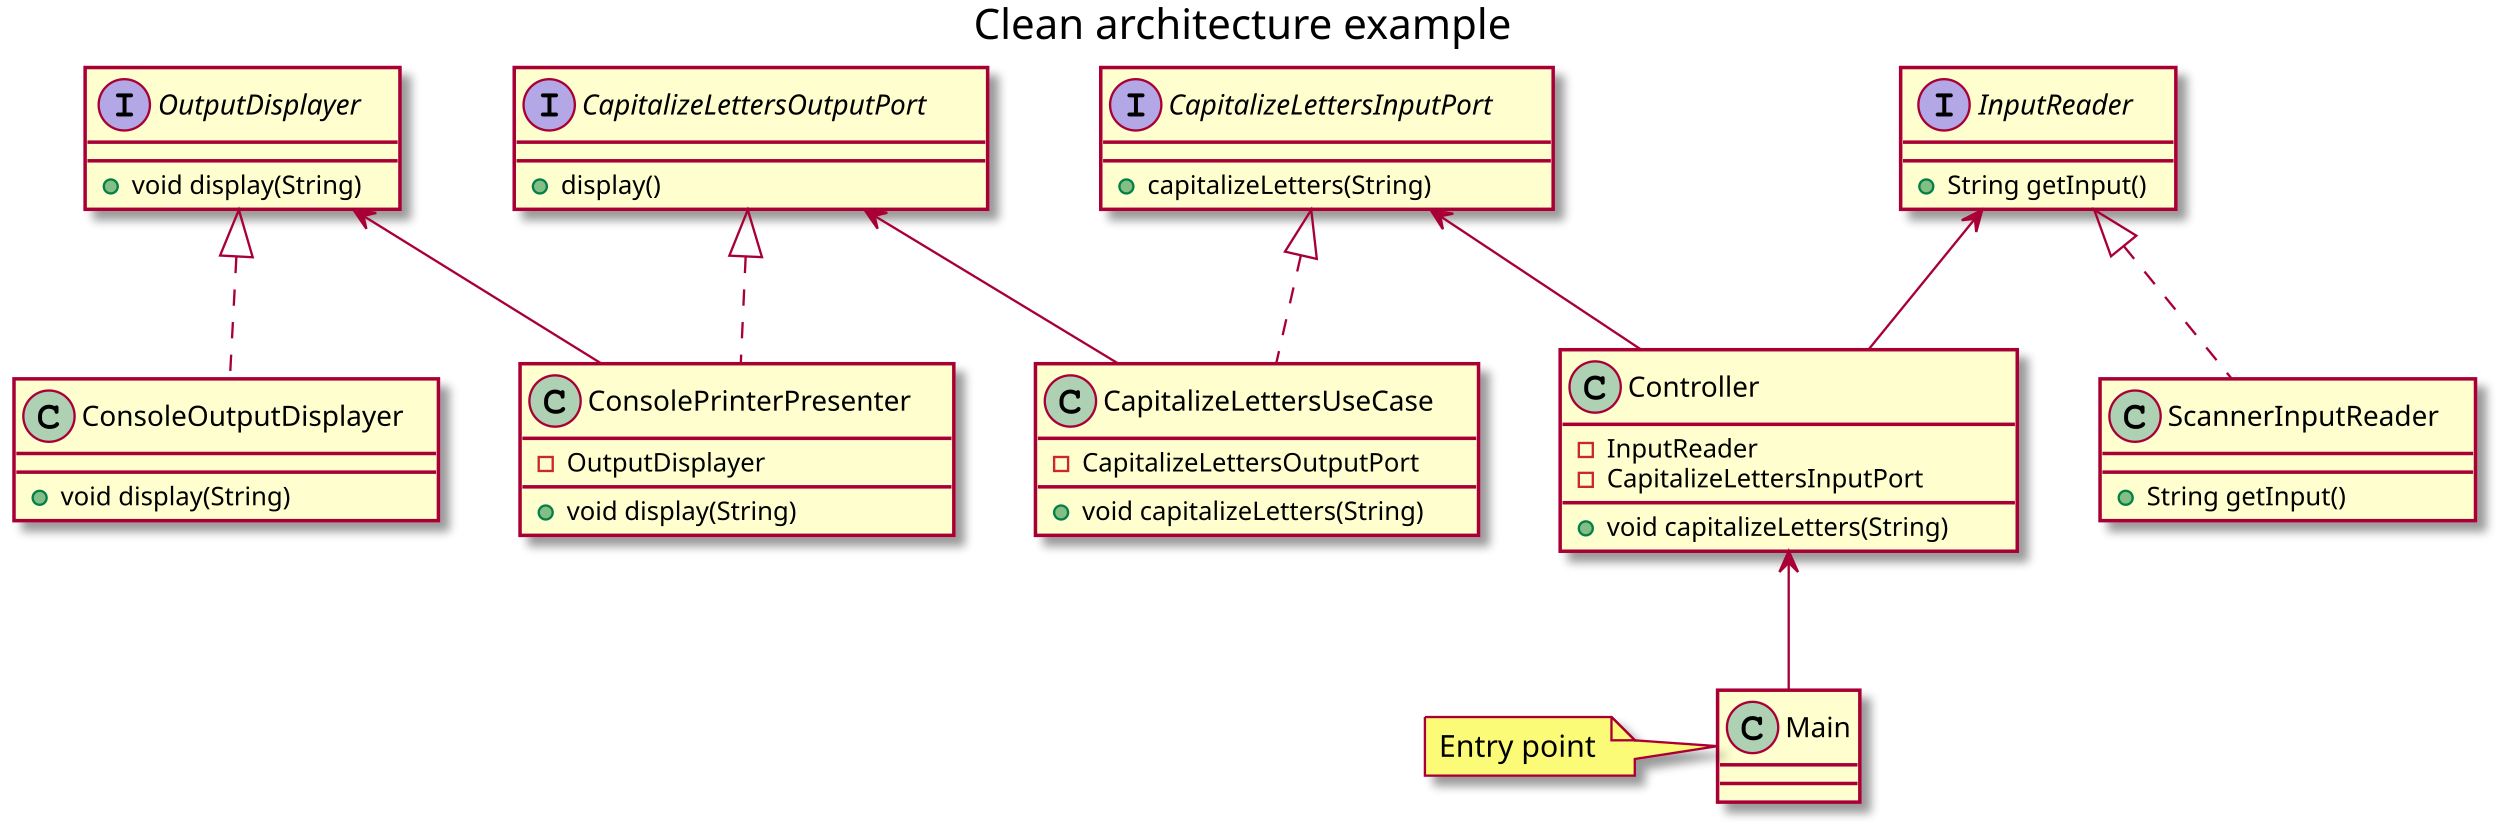
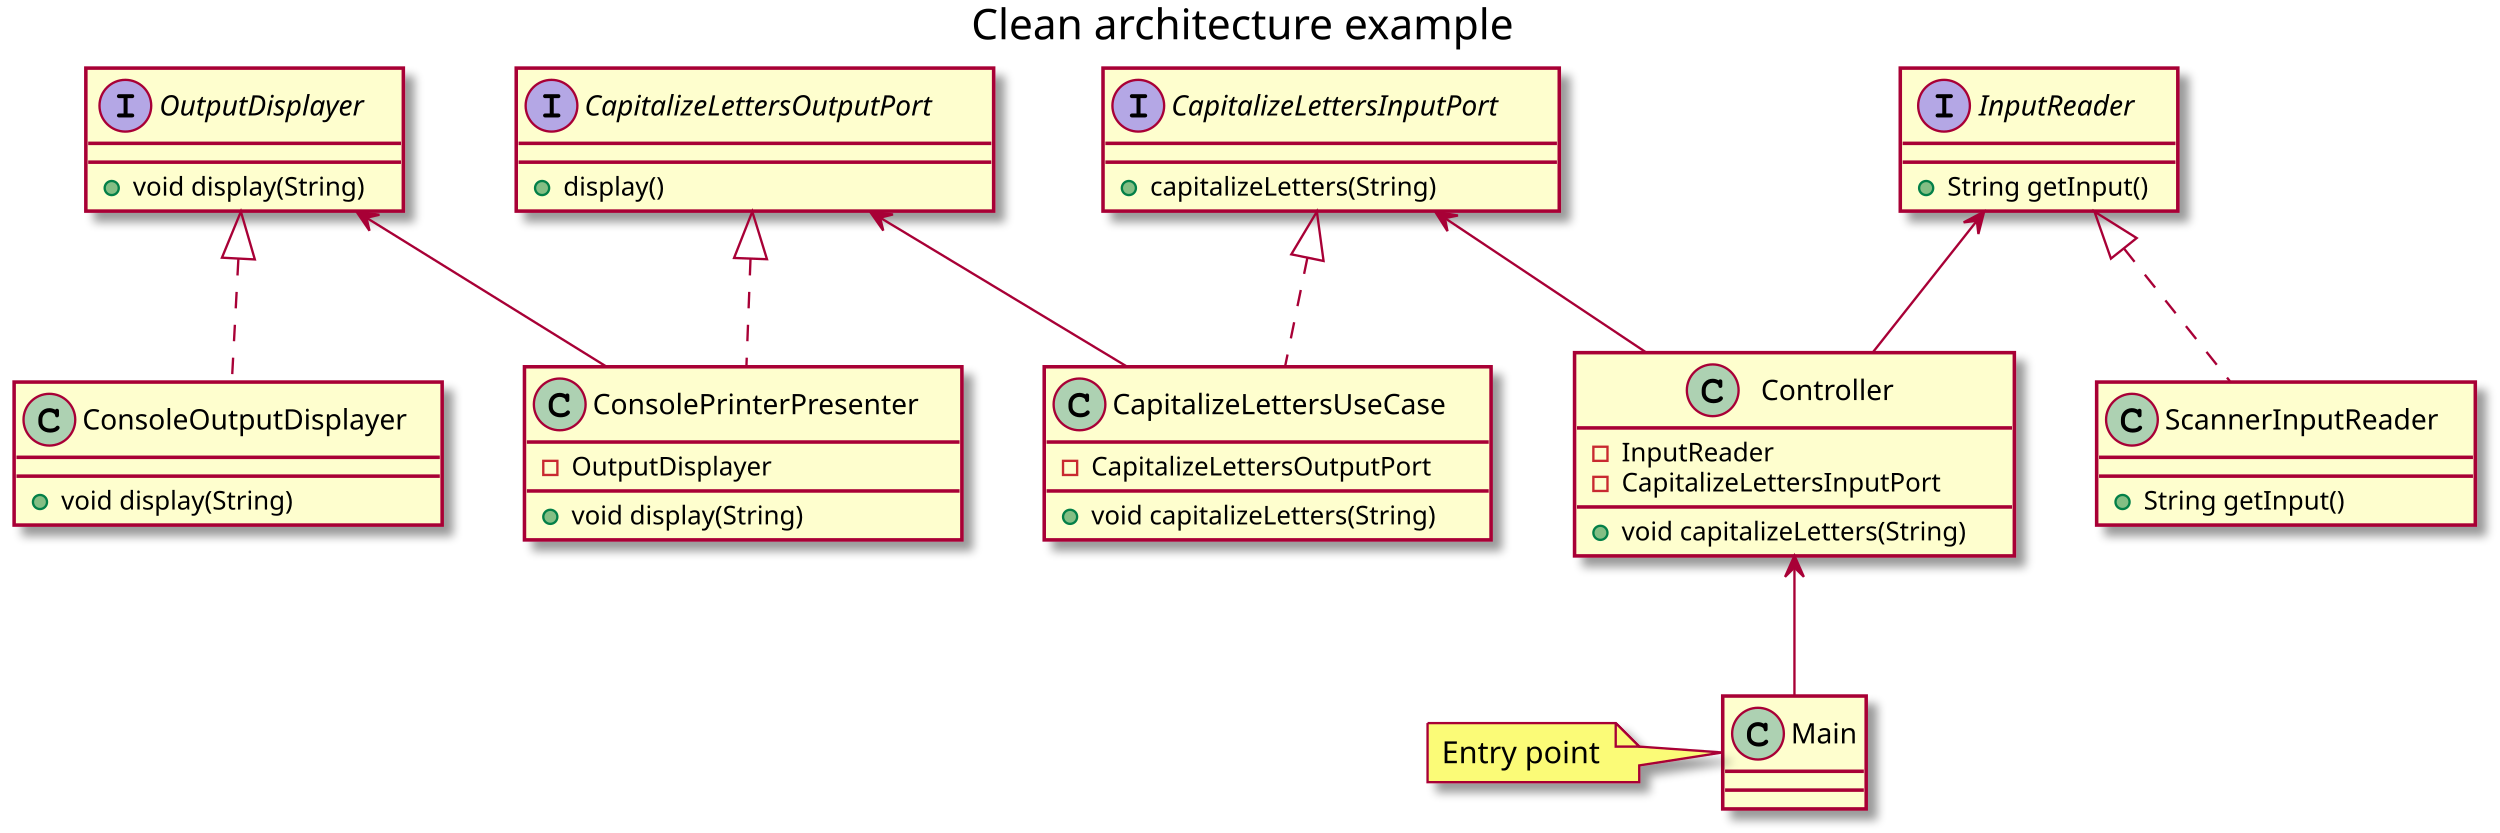
- <svg xmlns="http://www.w3.org/2000/svg" contentScriptType="application/ecmascript" contentStyleType="text/css" height="354px" preserveAspectRatio="none" style="width:1072px;height:354px;" version="1.1" viewBox="0 0 1072 354" width="1072px" zoomAndPan="magnify">
+ <svg xmlns="http://www.w3.org/2000/svg" contentScriptType="application/ecmascript" contentStyleType="text/css" height="354px" preserveAspectRatio="none" style="width:1063px;height:354px;" version="1.1" viewBox="0 0 1063 354" width="1063px" zoomAndPan="magnify">
  <defs>
-     <filter height="300%" id="f1236vvotr75pj" width="300%" x="-1" y="-1">
+     <filter height="300%" id="f1r55iedilqeih" width="300%" x="-1" y="-1">
      <feGaussianBlur result="blurOut" stdDeviation="2.0" />
      <feColorMatrix in="blurOut" result="blurOut2" type="matrix" values="0 0 0 0 0 0 0 0 0 0 0 0 0 0 0 0 0 0 .4 0" />
      <feOffset dx="4.0" dy="4.0" in="blurOut2" result="blurOut3" />
      <feBlend in="SourceGraphic" in2="blurOut3" mode="normal" />
    </filter>
  </defs>
  <g>
-     <text fill="#000000" font-family="sans-serif" font-size="18" lengthAdjust="spacingAndGlyphs" textLength="245" x="417.5" y="16.708">Clean architecture example</text>
-     <rect fill="#FEFECE" filter="url(#f1236vvotr75pj)" height="60.805" id="CapitalizeLettersInputPort" style="stroke: #A80036; stroke-width: 1.5;" width="194" x="472" y="28.953" />
-     <ellipse cx="487" cy="44.953" fill="#B4A7E5" rx="11" ry="11" style="stroke: #A80036; stroke-width: 1.0;" />
-     <path d="M487.953,41.734 L487.953,48.25 L489.672,48.25 C490.125,48.25 490.266,48.281 490.438,48.406 C490.672,48.578 490.781,48.828 490.781,49.109 C490.781,49.672 490.422,49.953 489.672,49.953 L484.531,49.953 C484.125,49.953 483.922,49.906 483.766,49.781 C483.547,49.625 483.406,49.359 483.406,49.109 C483.406,48.812 483.562,48.531 483.812,48.375 C483.969,48.266 484.094,48.25 484.531,48.25 L486.25,48.25 L486.25,41.734 L484.531,41.734 C484.109,41.734 483.922,41.703 483.766,41.594 C483.547,41.422 483.406,41.172 483.406,40.891 C483.406,40.609 483.562,40.312 483.812,40.156 C483.969,40.062 484.094,40.047 484.531,40.047 L489.672,40.047 C490.125,40.047 490.266,40.078 490.438,40.188 C490.672,40.359 490.781,40.625 490.781,40.891 C490.781,41.188 490.641,41.469 490.375,41.625 C490.25,41.703 490.062,41.734 489.672,41.734 Z " />
-     <text fill="#000000" font-family="sans-serif" font-size="12" font-style="italic" lengthAdjust="spacingAndGlyphs" textLength="162" x="501" y="49.107">CapitalizeLettersInputPort</text>
-     <line style="stroke: #A80036; stroke-width: 1.5;" x1="473" x2="665" y1="60.953" y2="60.953" />
-     <line style="stroke: #A80036; stroke-width: 1.5;" x1="473" x2="665" y1="68.953" y2="68.953" />
-     <ellipse cx="483" cy="79.953" fill="#84BE84" rx="3" ry="3" style="stroke: #038048; stroke-width: 1.0;" />
-     <text fill="#000000" font-family="sans-serif" font-size="11" lengthAdjust="spacingAndGlyphs" textLength="134" x="492" y="83.164">capitalizeLetters(String)</text>
-     <rect fill="#FEFECE" filter="url(#f1236vvotr75pj)" height="60.805" id="CapitalizeLettersOutputPort" style="stroke: #A80036; stroke-width: 1.5;" width="203" x="220.5" y="28.953" />
-     <ellipse cx="235.5" cy="44.953" fill="#B4A7E5" rx="11" ry="11" style="stroke: #A80036; stroke-width: 1.0;" />
-     <path d="M236.453,41.734 L236.453,48.25 L238.172,48.25 C238.625,48.25 238.766,48.281 238.938,48.406 C239.172,48.578 239.281,48.828 239.281,49.109 C239.281,49.672 238.922,49.953 238.172,49.953 L233.031,49.953 C232.625,49.953 232.422,49.906 232.266,49.781 C232.047,49.625 231.906,49.359 231.906,49.109 C231.906,48.812 232.062,48.531 232.312,48.375 C232.469,48.266 232.594,48.25 233.031,48.25 L234.75,48.25 L234.75,41.734 L233.031,41.734 C232.609,41.734 232.422,41.703 232.266,41.594 C232.047,41.422 231.906,41.172 231.906,40.891 C231.906,40.609 232.062,40.312 232.312,40.156 C232.469,40.062 232.594,40.047 233.031,40.047 L238.172,40.047 C238.625,40.047 238.766,40.078 238.938,40.188 C239.172,40.359 239.281,40.625 239.281,40.891 C239.281,41.188 239.141,41.469 238.875,41.625 C238.75,41.703 238.562,41.734 238.172,41.734 Z " />
-     <text fill="#000000" font-family="sans-serif" font-size="12" font-style="italic" lengthAdjust="spacingAndGlyphs" textLength="171" x="249.5" y="49.107">CapitalizeLettersOutputPort</text>
-     <line style="stroke: #A80036; stroke-width: 1.5;" x1="221.5" x2="422.5" y1="60.953" y2="60.953" />
-     <line style="stroke: #A80036; stroke-width: 1.5;" x1="221.5" x2="422.5" y1="68.953" y2="68.953" />
-     <ellipse cx="231.5" cy="79.953" fill="#84BE84" rx="3" ry="3" style="stroke: #038048; stroke-width: 1.0;" />
-     <text fill="#000000" font-family="sans-serif" font-size="11" lengthAdjust="spacingAndGlyphs" textLength="48" x="240.5" y="83.164">display()</text>
-     <rect fill="#FEFECE" filter="url(#f1236vvotr75pj)" height="60.805" id="InputReader" style="stroke: #A80036; stroke-width: 1.5;" width="118" x="815" y="28.953" />
-     <ellipse cx="833.6" cy="44.953" fill="#B4A7E5" rx="11" ry="11" style="stroke: #A80036; stroke-width: 1.0;" />
-     <path d="M834.553,41.734 L834.553,48.25 L836.272,48.25 C836.725,48.25 836.866,48.281 837.038,48.406 C837.272,48.578 837.381,48.828 837.381,49.109 C837.381,49.672 837.022,49.953 836.272,49.953 L831.131,49.953 C830.725,49.953 830.522,49.906 830.366,49.781 C830.147,49.625 830.006,49.359 830.006,49.109 C830.006,48.812 830.163,48.531 830.413,48.375 C830.569,48.266 830.694,48.25 831.131,48.25 L832.85,48.25 L832.85,41.734 L831.131,41.734 C830.709,41.734 830.522,41.703 830.366,41.594 C830.147,41.422 830.006,41.172 830.006,40.891 C830.006,40.609 830.163,40.312 830.413,40.156 C830.569,40.062 830.694,40.047 831.131,40.047 L836.272,40.047 C836.725,40.047 836.866,40.078 837.038,40.188 C837.272,40.359 837.381,40.625 837.381,40.891 C837.381,41.188 837.241,41.469 836.975,41.625 C836.85,41.703 836.663,41.734 836.272,41.734 Z " />
-     <text fill="#000000" font-family="sans-serif" font-size="12" font-style="italic" lengthAdjust="spacingAndGlyphs" textLength="78" x="848.4" y="49.107">InputReader</text>
-     <line style="stroke: #A80036; stroke-width: 1.5;" x1="816" x2="932" y1="60.953" y2="60.953" />
-     <line style="stroke: #A80036; stroke-width: 1.5;" x1="816" x2="932" y1="68.953" y2="68.953" />
-     <ellipse cx="826" cy="79.953" fill="#84BE84" rx="3" ry="3" style="stroke: #038048; stroke-width: 1.0;" />
-     <text fill="#000000" font-family="sans-serif" font-size="11" lengthAdjust="spacingAndGlyphs" textLength="92" x="835" y="83.164">String getInput()</text>
-     <rect fill="#FEFECE" filter="url(#f1236vvotr75pj)" height="60.805" id="OutputDisplayer" style="stroke: #A80036; stroke-width: 1.5;" width="135" x="36.5" y="28.953" />
+     <text fill="#000000" font-family="sans-serif" font-size="18" lengthAdjust="spacingAndGlyphs" textLength="245" x="413" y="16.708">Clean architecture example</text>
+     <rect fill="#FEFECE" filter="url(#f1r55iedilqeih)" height="60.805" id="CapitalizeLettersInputPort" style="stroke: #A80036; stroke-width: 1.5;" width="194" x="469" y="28.953" />
+     <ellipse cx="484" cy="44.953" fill="#B4A7E5" rx="11" ry="11" style="stroke: #A80036; stroke-width: 1.0;" />
+     <path d="M484.953,41.734 L484.953,48.25 L486.672,48.25 C487.125,48.25 487.266,48.281 487.438,48.406 C487.672,48.578 487.781,48.828 487.781,49.109 C487.781,49.672 487.422,49.953 486.672,49.953 L481.531,49.953 C481.125,49.953 480.922,49.906 480.766,49.781 C480.547,49.625 480.406,49.359 480.406,49.109 C480.406,48.812 480.562,48.531 480.812,48.375 C480.969,48.266 481.094,48.25 481.531,48.25 L483.25,48.25 L483.25,41.734 L481.531,41.734 C481.109,41.734 480.922,41.703 480.766,41.594 C480.547,41.422 480.406,41.172 480.406,40.891 C480.406,40.609 480.562,40.312 480.812,40.156 C480.969,40.062 481.094,40.047 481.531,40.047 L486.672,40.047 C487.125,40.047 487.266,40.078 487.438,40.188 C487.672,40.359 487.781,40.625 487.781,40.891 C487.781,41.188 487.641,41.469 487.375,41.625 C487.25,41.703 487.062,41.734 486.672,41.734 Z " />
+     <text fill="#000000" font-family="sans-serif" font-size="12" font-style="italic" lengthAdjust="spacingAndGlyphs" textLength="162" x="498" y="49.107">CapitalizeLettersInputPort</text>
+     <line style="stroke: #A80036; stroke-width: 1.5;" x1="470" x2="662" y1="60.953" y2="60.953" />
+     <line style="stroke: #A80036; stroke-width: 1.5;" x1="470" x2="662" y1="68.953" y2="68.953" />
+     <ellipse cx="480" cy="79.953" fill="#84BE84" rx="3" ry="3" style="stroke: #038048; stroke-width: 1.0;" />
+     <text fill="#000000" font-family="sans-serif" font-size="11" lengthAdjust="spacingAndGlyphs" textLength="134" x="489" y="83.164">capitalizeLetters(String)</text>
+     <rect fill="#FEFECE" filter="url(#f1r55iedilqeih)" height="60.805" id="CapitalizeLettersOutputPort" style="stroke: #A80036; stroke-width: 1.5;" width="203" x="219.5" y="28.953" />
+     <ellipse cx="234.5" cy="44.953" fill="#B4A7E5" rx="11" ry="11" style="stroke: #A80036; stroke-width: 1.0;" />
+     <path d="M235.453,41.734 L235.453,48.25 L237.172,48.25 C237.625,48.25 237.766,48.281 237.938,48.406 C238.172,48.578 238.281,48.828 238.281,49.109 C238.281,49.672 237.922,49.953 237.172,49.953 L232.031,49.953 C231.625,49.953 231.422,49.906 231.266,49.781 C231.047,49.625 230.906,49.359 230.906,49.109 C230.906,48.812 231.062,48.531 231.312,48.375 C231.469,48.266 231.594,48.25 232.031,48.25 L233.75,48.25 L233.75,41.734 L232.031,41.734 C231.609,41.734 231.422,41.703 231.266,41.594 C231.047,41.422 230.906,41.172 230.906,40.891 C230.906,40.609 231.062,40.312 231.312,40.156 C231.469,40.062 231.594,40.047 232.031,40.047 L237.172,40.047 C237.625,40.047 237.766,40.078 237.938,40.188 C238.172,40.359 238.281,40.625 238.281,40.891 C238.281,41.188 238.141,41.469 237.875,41.625 C237.75,41.703 237.562,41.734 237.172,41.734 Z " />
+     <text fill="#000000" font-family="sans-serif" font-size="12" font-style="italic" lengthAdjust="spacingAndGlyphs" textLength="171" x="248.5" y="49.107">CapitalizeLettersOutputPort</text>
+     <line style="stroke: #A80036; stroke-width: 1.5;" x1="220.5" x2="421.5" y1="60.953" y2="60.953" />
+     <line style="stroke: #A80036; stroke-width: 1.5;" x1="220.5" x2="421.5" y1="68.953" y2="68.953" />
+     <ellipse cx="230.5" cy="79.953" fill="#84BE84" rx="3" ry="3" style="stroke: #038048; stroke-width: 1.0;" />
+     <text fill="#000000" font-family="sans-serif" font-size="11" lengthAdjust="spacingAndGlyphs" textLength="48" x="239.5" y="83.164">display()</text>
+     <rect fill="#FEFECE" filter="url(#f1r55iedilqeih)" height="60.805" id="InputReader" style="stroke: #A80036; stroke-width: 1.5;" width="118" x="808" y="28.953" />
+     <ellipse cx="826.6" cy="44.953" fill="#B4A7E5" rx="11" ry="11" style="stroke: #A80036; stroke-width: 1.0;" />
+     <path d="M827.553,41.734 L827.553,48.25 L829.272,48.25 C829.725,48.25 829.866,48.281 830.038,48.406 C830.272,48.578 830.381,48.828 830.381,49.109 C830.381,49.672 830.022,49.953 829.272,49.953 L824.131,49.953 C823.725,49.953 823.522,49.906 823.366,49.781 C823.147,49.625 823.006,49.359 823.006,49.109 C823.006,48.812 823.163,48.531 823.413,48.375 C823.569,48.266 823.694,48.25 824.131,48.25 L825.85,48.25 L825.85,41.734 L824.131,41.734 C823.709,41.734 823.522,41.703 823.366,41.594 C823.147,41.422 823.006,41.172 823.006,40.891 C823.006,40.609 823.163,40.312 823.413,40.156 C823.569,40.062 823.694,40.047 824.131,40.047 L829.272,40.047 C829.725,40.047 829.866,40.078 830.038,40.188 C830.272,40.359 830.381,40.625 830.381,40.891 C830.381,41.188 830.241,41.469 829.975,41.625 C829.85,41.703 829.663,41.734 829.272,41.734 Z " />
+     <text fill="#000000" font-family="sans-serif" font-size="12" font-style="italic" lengthAdjust="spacingAndGlyphs" textLength="78" x="841.4" y="49.107">InputReader</text>
+     <line style="stroke: #A80036; stroke-width: 1.5;" x1="809" x2="925" y1="60.953" y2="60.953" />
+     <line style="stroke: #A80036; stroke-width: 1.5;" x1="809" x2="925" y1="68.953" y2="68.953" />
+     <ellipse cx="819" cy="79.953" fill="#84BE84" rx="3" ry="3" style="stroke: #038048; stroke-width: 1.0;" />
+     <text fill="#000000" font-family="sans-serif" font-size="11" lengthAdjust="spacingAndGlyphs" textLength="92" x="828" y="83.164">String getInput()</text>
+     <rect fill="#FEFECE" filter="url(#f1r55iedilqeih)" height="60.805" id="OutputDisplayer" style="stroke: #A80036; stroke-width: 1.5;" width="135" x="36.5" y="28.953" />
    <ellipse cx="53.3" cy="44.953" fill="#B4A7E5" rx="11" ry="11" style="stroke: #A80036; stroke-width: 1.0;" />
    <path d="M54.253,41.734 L54.253,48.25 L55.972,48.25 C56.425,48.25 56.566,48.281 56.737,48.406 C56.972,48.578 57.081,48.828 57.081,49.109 C57.081,49.672 56.722,49.953 55.972,49.953 L50.831,49.953 C50.425,49.953 50.222,49.906 50.066,49.781 C49.847,49.625 49.706,49.359 49.706,49.109 C49.706,48.812 49.862,48.531 50.112,48.375 C50.269,48.266 50.394,48.25 50.831,48.25 L52.55,48.25 L52.55,41.734 L50.831,41.734 C50.409,41.734 50.222,41.703 50.066,41.594 C49.847,41.422 49.706,41.172 49.706,40.891 C49.706,40.609 49.862,40.312 50.112,40.156 C50.269,40.062 50.394,40.047 50.831,40.047 L55.972,40.047 C56.425,40.047 56.566,40.078 56.737,40.188 C56.972,40.359 57.081,40.625 57.081,40.891 C57.081,41.188 56.941,41.469 56.675,41.625 C56.55,41.703 56.362,41.734 55.972,41.734 Z " />
    <text fill="#000000" font-family="sans-serif" font-size="12" font-style="italic" lengthAdjust="spacingAndGlyphs" textLength="99" x="67.7" y="49.107">OutputDisplayer</text>
    <line style="stroke: #A80036; stroke-width: 1.5;" x1="37.5" x2="170.5" y1="60.953" y2="60.953" />
    <line style="stroke: #A80036; stroke-width: 1.5;" x1="37.5" x2="170.5" y1="68.953" y2="68.953" />
    <ellipse cx="47.5" cy="79.953" fill="#84BE84" rx="3" ry="3" style="stroke: #038048; stroke-width: 1.0;" />
    <text fill="#000000" font-family="sans-serif" font-size="11" lengthAdjust="spacingAndGlyphs" textLength="109" x="56.5" y="83.164">void display(String)</text>
-     <rect fill="#FEFECE" filter="url(#f1236vvotr75pj)" height="73.609" id="CapitalizeLettersUseCase" style="stroke: #A80036; stroke-width: 1.5;" width="190" x="444" y="155.953" />
+     <rect fill="#FEFECE" filter="url(#f1r55iedilqeih)" height="73.609" id="CapitalizeLettersUseCase" style="stroke: #A80036; stroke-width: 1.5;" width="190" x="444" y="155.953" />
    <ellipse cx="459" cy="171.953" fill="#ADD1B2" rx="11" ry="11" style="stroke: #A80036; stroke-width: 1.0;" />
    <path d="M461.344,167.625 L461.516,167.703 C461.734,167.391 461.938,167.297 462.234,167.297 C462.531,167.297 462.812,167.438 462.969,167.703 C463.062,167.859 463.078,167.984 463.078,168.422 L463.078,169.844 C463.078,170.266 463.047,170.453 462.938,170.609 C462.766,170.828 462.5,170.969 462.234,170.969 C462.016,170.969 461.781,170.859 461.641,170.719 C461.5,170.594 461.469,170.469 461.406,170.062 C461.312,169.656 461.141,169.438 460.656,169.156 C460.188,168.906 459.578,168.75 459,168.75 C457.266,168.75 456.016,170.062 456.016,171.844 L456.016,172.938 C456.016,174.641 457.312,175.734 459.359,175.734 C460.125,175.734 460.812,175.609 461.234,175.344 C461.422,175.25 461.422,175.25 461.875,174.766 C462.062,174.578 462.266,174.5 462.484,174.5 C462.953,174.5 463.344,174.891 463.344,175.344 C463.344,175.734 463.016,176.188 462.438,176.594 C461.688,177.141 460.531,177.438 459.312,177.438 C456.422,177.438 454.312,175.547 454.312,172.969 L454.312,171.844 C454.312,169.125 456.312,167.047 458.938,167.047 C459.812,167.047 460.406,167.188 461.344,167.625 Z " />
    <text fill="#000000" font-family="sans-serif" font-size="12" lengthAdjust="spacingAndGlyphs" textLength="158" x="473" y="176.107">CapitalizeLettersUseCase</text>
    <line style="stroke: #A80036; stroke-width: 1.5;" x1="445" x2="633" y1="187.953" y2="187.953" />
    <rect fill="none" height="6" style="stroke: #C82930; stroke-width: 1.0;" width="6" x="452" y="195.953" />
    <text fill="#000000" font-family="sans-serif" font-size="11" lengthAdjust="spacingAndGlyphs" textLength="155" x="464" y="202.164">CapitalizeLettersOutputPort</text>
    <line style="stroke: #A80036; stroke-width: 1.5;" x1="445" x2="633" y1="208.758" y2="208.758" />
    <ellipse cx="455" cy="219.758" fill="#84BE84" rx="3" ry="3" style="stroke: #038048; stroke-width: 1.0;" />
    <text fill="#000000" font-family="sans-serif" font-size="11" lengthAdjust="spacingAndGlyphs" textLength="161" x="464" y="222.968">void capitalizeLetters(String)</text>
-     <rect fill="#FEFECE" filter="url(#f1236vvotr75pj)" height="86.414" id="Controller" style="stroke: #A80036; stroke-width: 1.5;" width="196" x="669" y="149.953" />
-     <ellipse cx="684" cy="165.953" fill="#ADD1B2" rx="11" ry="11" style="stroke: #A80036; stroke-width: 1.0;" />
-     <path d="M686.344,161.625 L686.516,161.703 C686.734,161.391 686.938,161.297 687.234,161.297 C687.531,161.297 687.812,161.438 687.969,161.703 C688.062,161.859 688.078,161.984 688.078,162.422 L688.078,163.844 C688.078,164.266 688.047,164.453 687.938,164.609 C687.766,164.828 687.5,164.969 687.234,164.969 C687.016,164.969 686.781,164.859 686.641,164.719 C686.5,164.594 686.469,164.469 686.406,164.062 C686.312,163.656 686.141,163.438 685.656,163.156 C685.188,162.906 684.578,162.75 684,162.75 C682.266,162.75 681.016,164.062 681.016,165.844 L681.016,166.938 C681.016,168.641 682.312,169.734 684.359,169.734 C685.125,169.734 685.812,169.609 686.234,169.344 C686.422,169.25 686.422,169.25 686.875,168.766 C687.062,168.578 687.266,168.5 687.484,168.5 C687.953,168.5 688.344,168.891 688.344,169.344 C688.344,169.734 688.016,170.188 687.438,170.594 C686.688,171.141 685.531,171.438 684.312,171.438 C681.422,171.438 679.312,169.547 679.312,166.969 L679.312,165.844 C679.312,163.125 681.312,161.047 683.938,161.047 C684.812,161.047 685.406,161.188 686.344,161.625 Z " />
-     <text fill="#000000" font-family="sans-serif" font-size="12" lengthAdjust="spacingAndGlyphs" textLength="164" x="698" y="170.107">Controller</text>
-     <line style="stroke: #A80036; stroke-width: 1.5;" x1="670" x2="864" y1="181.953" y2="181.953" />
-     <rect fill="none" height="6" style="stroke: #C82930; stroke-width: 1.0;" width="6" x="677" y="189.953" />
-     <text fill="#000000" font-family="sans-serif" font-size="11" lengthAdjust="spacingAndGlyphs" textLength="68" x="689" y="196.164">InputReader</text>
-     <rect fill="none" height="6" style="stroke: #C82930; stroke-width: 1.0;" width="6" x="677" y="202.758" />
-     <text fill="#000000" font-family="sans-serif" font-size="11" lengthAdjust="spacingAndGlyphs" textLength="145" x="689" y="208.968">CapitalizeLettersInputPort</text>
-     <line style="stroke: #A80036; stroke-width: 1.5;" x1="670" x2="864" y1="215.562" y2="215.562" />
-     <ellipse cx="680" cy="226.562" fill="#84BE84" rx="3" ry="3" style="stroke: #038048; stroke-width: 1.0;" />
-     <text fill="#000000" font-family="sans-serif" font-size="11" lengthAdjust="spacingAndGlyphs" textLength="161" x="689" y="229.773">void capitalizeLetters(String)</text>
-     <rect fill="#FEFECE" filter="url(#f1236vvotr75pj)" height="73.609" id="ConsolePrinterPresenter" style="stroke: #A80036; stroke-width: 1.5;" width="186" x="223" y="155.953" />
+     <rect fill="#FEFECE" filter="url(#f1r55iedilqeih)" height="86.414" id="Controller" style="stroke: #A80036; stroke-width: 1.5;" width="187" x="669.5" y="149.953" />
+     <ellipse cx="728.25" cy="165.953" fill="#ADD1B2" rx="11" ry="11" style="stroke: #A80036; stroke-width: 1.0;" />
+     <path d="M730.594,161.625 L730.766,161.703 C730.984,161.391 731.188,161.297 731.484,161.297 C731.781,161.297 732.062,161.438 732.219,161.703 C732.312,161.859 732.328,161.984 732.328,162.422 L732.328,163.844 C732.328,164.266 732.297,164.453 732.188,164.609 C732.016,164.828 731.75,164.969 731.484,164.969 C731.266,164.969 731.031,164.859 730.891,164.719 C730.75,164.594 730.719,164.469 730.656,164.062 C730.562,163.656 730.391,163.438 729.906,163.156 C729.438,162.906 728.828,162.75 728.25,162.75 C726.516,162.75 725.266,164.062 725.266,165.844 L725.266,166.938 C725.266,168.641 726.562,169.734 728.609,169.734 C729.375,169.734 730.062,169.609 730.484,169.344 C730.672,169.25 730.672,169.25 731.125,168.766 C731.312,168.578 731.516,168.5 731.734,168.5 C732.203,168.5 732.594,168.891 732.594,169.344 C732.594,169.734 732.266,170.188 731.688,170.594 C730.938,171.141 729.781,171.438 728.562,171.438 C725.672,171.438 723.562,169.547 723.562,166.969 L723.562,165.844 C723.562,163.125 725.562,161.047 728.188,161.047 C729.062,161.047 729.656,161.188 730.594,161.625 Z " />
+     <text fill="#000000" font-family="sans-serif" font-size="12" lengthAdjust="spacingAndGlyphs" textLength="61" x="748.75" y="170.107">Controller</text>
+     <line style="stroke: #A80036; stroke-width: 1.5;" x1="670.5" x2="855.5" y1="181.953" y2="181.953" />
+     <rect fill="none" height="6" style="stroke: #C82930; stroke-width: 1.0;" width="6" x="677.5" y="189.953" />
+     <text fill="#000000" font-family="sans-serif" font-size="11" lengthAdjust="spacingAndGlyphs" textLength="68" x="689.5" y="196.164">InputReader</text>
+     <rect fill="none" height="6" style="stroke: #C82930; stroke-width: 1.0;" width="6" x="677.5" y="202.758" />
+     <text fill="#000000" font-family="sans-serif" font-size="11" lengthAdjust="spacingAndGlyphs" textLength="145" x="689.5" y="208.968">CapitalizeLettersInputPort</text>
+     <line style="stroke: #A80036; stroke-width: 1.5;" x1="670.5" x2="855.5" y1="215.562" y2="215.562" />
+     <ellipse cx="680.5" cy="226.562" fill="#84BE84" rx="3" ry="3" style="stroke: #038048; stroke-width: 1.0;" />
+     <text fill="#000000" font-family="sans-serif" font-size="11" lengthAdjust="spacingAndGlyphs" textLength="161" x="689.5" y="229.773">void capitalizeLetters(String)</text>
+     <rect fill="#FEFECE" filter="url(#f1r55iedilqeih)" height="73.609" id="ConsolePrinterPresenter" style="stroke: #A80036; stroke-width: 1.5;" width="186" x="223" y="155.953" />
    <ellipse cx="238" cy="171.953" fill="#ADD1B2" rx="11" ry="11" style="stroke: #A80036; stroke-width: 1.0;" />
    <path d="M240.344,167.625 L240.516,167.703 C240.734,167.391 240.938,167.297 241.234,167.297 C241.531,167.297 241.812,167.438 241.969,167.703 C242.062,167.859 242.078,167.984 242.078,168.422 L242.078,169.844 C242.078,170.266 242.047,170.453 241.938,170.609 C241.766,170.828 241.5,170.969 241.234,170.969 C241.016,170.969 240.781,170.859 240.641,170.719 C240.5,170.594 240.469,170.469 240.406,170.062 C240.312,169.656 240.141,169.438 239.656,169.156 C239.188,168.906 238.578,168.75 238,168.75 C236.266,168.75 235.016,170.062 235.016,171.844 L235.016,172.938 C235.016,174.641 236.312,175.734 238.359,175.734 C239.125,175.734 239.812,175.609 240.234,175.344 C240.422,175.25 240.422,175.25 240.875,174.766 C241.062,174.578 241.266,174.5 241.484,174.5 C241.953,174.5 242.344,174.891 242.344,175.344 C242.344,175.734 242.016,176.188 241.438,176.594 C240.688,177.141 239.531,177.438 238.312,177.438 C235.422,177.438 233.312,175.547 233.312,172.969 L233.312,171.844 C233.312,169.125 235.312,167.047 237.938,167.047 C238.812,167.047 239.406,167.188 240.344,167.625 Z " />
    <text fill="#000000" font-family="sans-serif" font-size="12" lengthAdjust="spacingAndGlyphs" textLength="154" x="252" y="176.107">ConsolePrinterPresenter</text>
    <line style="stroke: #A80036; stroke-width: 1.5;" x1="224" x2="408" y1="187.953" y2="187.953" />
    <rect fill="none" height="6" style="stroke: #C82930; stroke-width: 1.0;" width="6" x="231" y="195.953" />
    <text fill="#000000" font-family="sans-serif" font-size="11" lengthAdjust="spacingAndGlyphs" textLength="91" x="243" y="202.164">OutputDisplayer</text>
    <line style="stroke: #A80036; stroke-width: 1.5;" x1="224" x2="408" y1="208.758" y2="208.758" />
    <ellipse cx="234" cy="219.758" fill="#84BE84" rx="3" ry="3" style="stroke: #038048; stroke-width: 1.0;" />
    <text fill="#000000" font-family="sans-serif" font-size="11" lengthAdjust="spacingAndGlyphs" textLength="109" x="243" y="222.968">void display(String)</text>
-     <rect fill="#FEFECE" filter="url(#f1236vvotr75pj)" height="60.805" id="ScannerInputReader" style="stroke: #A80036; stroke-width: 1.5;" width="161" x="900.5" y="162.453" />
-     <ellipse cx="915.5" cy="178.453" fill="#ADD1B2" rx="11" ry="11" style="stroke: #A80036; stroke-width: 1.0;" />
-     <path d="M917.844,174.125 L918.016,174.203 C918.234,173.891 918.438,173.797 918.734,173.797 C919.031,173.797 919.312,173.938 919.469,174.203 C919.562,174.359 919.578,174.484 919.578,174.922 L919.578,176.344 C919.578,176.766 919.547,176.953 919.438,177.109 C919.266,177.328 919,177.469 918.734,177.469 C918.516,177.469 918.281,177.359 918.141,177.219 C918,177.094 917.969,176.969 917.906,176.562 C917.812,176.156 917.641,175.938 917.156,175.656 C916.688,175.406 916.078,175.25 915.5,175.25 C913.766,175.25 912.516,176.562 912.516,178.344 L912.516,179.438 C912.516,181.141 913.812,182.234 915.859,182.234 C916.625,182.234 917.312,182.109 917.734,181.844 C917.922,181.75 917.922,181.75 918.375,181.266 C918.562,181.078 918.766,181 918.984,181 C919.453,181 919.844,181.391 919.844,181.844 C919.844,182.234 919.516,182.688 918.938,183.094 C918.188,183.641 917.031,183.938 915.812,183.938 C912.922,183.938 910.812,182.047 910.812,179.469 L910.812,178.344 C910.812,175.625 912.812,173.547 915.438,173.547 C916.312,173.547 916.906,173.688 917.844,174.125 Z " />
-     <text fill="#000000" font-family="sans-serif" font-size="12" lengthAdjust="spacingAndGlyphs" textLength="129" x="929.5" y="182.607">ScannerInputReader</text>
-     <line style="stroke: #A80036; stroke-width: 1.5;" x1="901.5" x2="1060.5" y1="194.453" y2="194.453" />
-     <line style="stroke: #A80036; stroke-width: 1.5;" x1="901.5" x2="1060.5" y1="202.453" y2="202.453" />
-     <ellipse cx="911.5" cy="213.453" fill="#84BE84" rx="3" ry="3" style="stroke: #038048; stroke-width: 1.0;" />
-     <text fill="#000000" font-family="sans-serif" font-size="11" lengthAdjust="spacingAndGlyphs" textLength="92" x="920.5" y="216.664">String getInput()</text>
-     <rect fill="#FEFECE" filter="url(#f1236vvotr75pj)" height="60.805" id="ConsoleOutputDisplayer" style="stroke: #A80036; stroke-width: 1.5;" width="182" x="6" y="162.453" />
+     <rect fill="#FEFECE" filter="url(#f1r55iedilqeih)" height="60.805" id="ScannerInputReader" style="stroke: #A80036; stroke-width: 1.5;" width="161" x="891.5" y="162.453" />
+     <ellipse cx="906.5" cy="178.453" fill="#ADD1B2" rx="11" ry="11" style="stroke: #A80036; stroke-width: 1.0;" />
+     <path d="M908.844,174.125 L909.016,174.203 C909.234,173.891 909.438,173.797 909.734,173.797 C910.031,173.797 910.312,173.938 910.469,174.203 C910.562,174.359 910.578,174.484 910.578,174.922 L910.578,176.344 C910.578,176.766 910.547,176.953 910.438,177.109 C910.266,177.328 910,177.469 909.734,177.469 C909.516,177.469 909.281,177.359 909.141,177.219 C909,177.094 908.969,176.969 908.906,176.562 C908.812,176.156 908.641,175.938 908.156,175.656 C907.688,175.406 907.078,175.25 906.5,175.25 C904.766,175.25 903.516,176.562 903.516,178.344 L903.516,179.438 C903.516,181.141 904.812,182.234 906.859,182.234 C907.625,182.234 908.312,182.109 908.734,181.844 C908.922,181.75 908.922,181.75 909.375,181.266 C909.562,181.078 909.766,181 909.984,181 C910.453,181 910.844,181.391 910.844,181.844 C910.844,182.234 910.516,182.688 909.938,183.094 C909.188,183.641 908.031,183.938 906.812,183.938 C903.922,183.938 901.812,182.047 901.812,179.469 L901.812,178.344 C901.812,175.625 903.812,173.547 906.438,173.547 C907.312,173.547 907.906,173.688 908.844,174.125 Z " />
+     <text fill="#000000" font-family="sans-serif" font-size="12" lengthAdjust="spacingAndGlyphs" textLength="129" x="920.5" y="182.607">ScannerInputReader</text>
+     <line style="stroke: #A80036; stroke-width: 1.5;" x1="892.5" x2="1051.5" y1="194.453" y2="194.453" />
+     <line style="stroke: #A80036; stroke-width: 1.5;" x1="892.5" x2="1051.5" y1="202.453" y2="202.453" />
+     <ellipse cx="902.5" cy="213.453" fill="#84BE84" rx="3" ry="3" style="stroke: #038048; stroke-width: 1.0;" />
+     <text fill="#000000" font-family="sans-serif" font-size="11" lengthAdjust="spacingAndGlyphs" textLength="92" x="911.5" y="216.664">String getInput()</text>
+     <rect fill="#FEFECE" filter="url(#f1r55iedilqeih)" height="60.805" id="ConsoleOutputDisplayer" style="stroke: #A80036; stroke-width: 1.5;" width="182" x="6" y="162.453" />
    <ellipse cx="21" cy="178.453" fill="#ADD1B2" rx="11" ry="11" style="stroke: #A80036; stroke-width: 1.0;" />
    <path d="M23.344,174.125 L23.516,174.203 C23.734,173.891 23.938,173.797 24.234,173.797 C24.531,173.797 24.812,173.938 24.969,174.203 C25.062,174.359 25.078,174.484 25.078,174.922 L25.078,176.344 C25.078,176.766 25.047,176.953 24.938,177.109 C24.766,177.328 24.5,177.469 24.234,177.469 C24.016,177.469 23.781,177.359 23.641,177.219 C23.5,177.094 23.469,176.969 23.406,176.562 C23.312,176.156 23.141,175.938 22.656,175.656 C22.188,175.406 21.578,175.25 21,175.25 C19.266,175.25 18.016,176.562 18.016,178.344 L18.016,179.438 C18.016,181.141 19.312,182.234 21.359,182.234 C22.125,182.234 22.812,182.109 23.234,181.844 C23.422,181.75 23.422,181.75 23.875,181.266 C24.062,181.078 24.266,181 24.484,181 C24.953,181 25.344,181.391 25.344,181.844 C25.344,182.234 25.016,182.688 24.438,183.094 C23.688,183.641 22.531,183.938 21.312,183.938 C18.422,183.938 16.312,182.047 16.312,179.469 L16.312,178.344 C16.312,175.625 18.312,173.547 20.938,173.547 C21.812,173.547 22.406,173.688 23.344,174.125 Z " />
    <text fill="#000000" font-family="sans-serif" font-size="12" lengthAdjust="spacingAndGlyphs" textLength="150" x="35" y="182.607">ConsoleOutputDisplayer</text>
    <line style="stroke: #A80036; stroke-width: 1.5;" x1="7" x2="187" y1="194.453" y2="194.453" />
    <line style="stroke: #A80036; stroke-width: 1.5;" x1="7" x2="187" y1="202.453" y2="202.453" />
    <ellipse cx="17" cy="213.453" fill="#84BE84" rx="3" ry="3" style="stroke: #038048; stroke-width: 1.0;" />
    <text fill="#000000" font-family="sans-serif" font-size="11" lengthAdjust="spacingAndGlyphs" textLength="109" x="26" y="216.664">void display(String)</text>
-     <rect fill="#FEFECE" filter="url(#f1236vvotr75pj)" height="48" id="Main" style="stroke: #A80036; stroke-width: 1.5;" width="61" x="736.5" y="295.953" />
-     <ellipse cx="751.5" cy="311.953" fill="#ADD1B2" rx="11" ry="11" style="stroke: #A80036; stroke-width: 1.0;" />
-     <path d="M753.844,307.625 L754.016,307.703 C754.234,307.391 754.438,307.297 754.734,307.297 C755.031,307.297 755.312,307.438 755.469,307.703 C755.562,307.859 755.578,307.984 755.578,308.422 L755.578,309.844 C755.578,310.266 755.547,310.453 755.438,310.609 C755.266,310.828 755,310.969 754.734,310.969 C754.516,310.969 754.281,310.859 754.141,310.719 C754,310.594 753.969,310.469 753.906,310.062 C753.812,309.656 753.641,309.438 753.156,309.156 C752.688,308.906 752.078,308.75 751.5,308.75 C749.766,308.75 748.516,310.062 748.516,311.844 L748.516,312.938 C748.516,314.641 749.812,315.734 751.859,315.734 C752.625,315.734 753.312,315.609 753.734,315.344 C753.922,315.25 753.922,315.25 754.375,314.766 C754.562,314.578 754.766,314.5 754.984,314.5 C755.453,314.5 755.844,314.891 755.844,315.344 C755.844,315.734 755.516,316.188 754.938,316.594 C754.188,317.141 753.031,317.438 751.812,317.438 C748.922,317.438 746.812,315.547 746.812,312.969 L746.812,311.844 C746.812,309.125 748.812,307.047 751.438,307.047 C752.312,307.047 752.906,307.188 753.844,307.625 Z " />
-     <text fill="#000000" font-family="sans-serif" font-size="12" lengthAdjust="spacingAndGlyphs" textLength="29" x="765.5" y="316.107">Main</text>
-     <line style="stroke: #A80036; stroke-width: 1.5;" x1="737.5" x2="796.5" y1="327.953" y2="327.953" />
-     <line style="stroke: #A80036; stroke-width: 1.5;" x1="737.5" x2="796.5" y1="335.953" y2="335.953" />
-     <path d="M611,307.453 L611,332.586 A0,0 0 0 0 611,332.586 L701,332.586 A0,0 0 0 0 701,332.586 L701,325.453 L736.364,319.953 L701,317.453 L701,317.453 L691,307.453 L611,307.453 A0,0 0 0 0 611,307.453 " fill="#FBFB77" filter="url(#f1236vvotr75pj)" style="stroke: #A80036; stroke-width: 1.0;" />
-     <path d="M691,307.453 L691,317.453 L701,317.453 L691,307.453 " fill="#FBFB77" style="stroke: #A80036; stroke-width: 1.0;" />
-     <text fill="#000000" font-family="sans-serif" font-size="13" lengthAdjust="spacingAndGlyphs" textLength="69" x="617" y="324.52">Entry point</text>
-     <path d="M557.789,109.594 C554.317,124.812 550.556,141.3 547.317,155.498 " fill="none" id="CapitalizeLettersInputPort&lt;-CapitalizeLettersUseCase" style="stroke: #A80036; stroke-width: 1.0; stroke-dasharray: 7.0,7.0;" />
-     <polygon fill="none" points="550.994,107.906,562.267,89.964,564.644,111.02,550.994,107.906" style="stroke: #A80036; stroke-width: 1.0;" />
-     <path d="M375.28,92.74 C406.759,111.816 446.693,136.016 479.241,155.739 " fill="none" id="CapitalizeLettersOutputPort&lt;-CapitalizeLettersUseCase" style="stroke: #A80036; stroke-width: 1.0;" />
-     <polygon fill="#A80036" points="370.699,89.964,376.322,98.05,374.975,92.556,380.469,91.208,370.699,89.964" style="stroke: #A80036; stroke-width: 1.0;" />
-     <path d="M617.86,92.903 C643.726,110.082 675.797,131.381 703.563,149.822 " fill="none" id="CapitalizeLettersInputPort&lt;-Controller" style="stroke: #A80036; stroke-width: 1.0;" />
-     <polygon fill="#A80036" points="613.435,89.964,618.719,98.275,617.6,92.73,623.145,91.611,613.435,89.964" style="stroke: #A80036; stroke-width: 1.0;" />
-     <path d="M846.55,94.188 C832.76,111.136 815.914,131.838 801.281,149.822 " fill="none" id="InputReader&lt;-Controller" style="stroke: #A80036; stroke-width: 1.0;" />
-     <polygon fill="#A80036" points="849.987,89.964,841.204,94.421,846.831,93.843,847.41,99.47,849.987,89.964" style="stroke: #A80036; stroke-width: 1.0;" />
-     <path d="M319.734,110.113 C319.046,125.186 318.304,141.461 317.663,155.498 " fill="none" id="CapitalizeLettersOutputPort&lt;-ConsolePrinterPresenter" style="stroke: #A80036; stroke-width: 1.0; stroke-dasharray: 7.0,7.0;" />
-     <polygon fill="none" points="312.749,109.624,320.653,89.964,326.735,110.262,312.749,109.624" style="stroke: #A80036; stroke-width: 1.0;" />
+     <rect fill="#FEFECE" filter="url(#f1r55iedilqeih)" height="48" id="Main" style="stroke: #A80036; stroke-width: 1.5;" width="61" x="732.5" y="295.953" />
+     <ellipse cx="747.5" cy="311.953" fill="#ADD1B2" rx="11" ry="11" style="stroke: #A80036; stroke-width: 1.0;" />
+     <path d="M749.844,307.625 L750.016,307.703 C750.234,307.391 750.438,307.297 750.734,307.297 C751.031,307.297 751.312,307.438 751.469,307.703 C751.562,307.859 751.578,307.984 751.578,308.422 L751.578,309.844 C751.578,310.266 751.547,310.453 751.438,310.609 C751.266,310.828 751,310.969 750.734,310.969 C750.516,310.969 750.281,310.859 750.141,310.719 C750,310.594 749.969,310.469 749.906,310.062 C749.812,309.656 749.641,309.438 749.156,309.156 C748.688,308.906 748.078,308.75 747.5,308.75 C745.766,308.75 744.516,310.062 744.516,311.844 L744.516,312.938 C744.516,314.641 745.812,315.734 747.859,315.734 C748.625,315.734 749.312,315.609 749.734,315.344 C749.922,315.25 749.922,315.25 750.375,314.766 C750.562,314.578 750.766,314.5 750.984,314.5 C751.453,314.5 751.844,314.891 751.844,315.344 C751.844,315.734 751.516,316.188 750.938,316.594 C750.188,317.141 749.031,317.438 747.812,317.438 C744.922,317.438 742.812,315.547 742.812,312.969 L742.812,311.844 C742.812,309.125 744.812,307.047 747.438,307.047 C748.312,307.047 748.906,307.188 749.844,307.625 Z " />
+     <text fill="#000000" font-family="sans-serif" font-size="12" lengthAdjust="spacingAndGlyphs" textLength="29" x="761.5" y="316.107">Main</text>
+     <line style="stroke: #A80036; stroke-width: 1.5;" x1="733.5" x2="792.5" y1="327.953" y2="327.953" />
+     <line style="stroke: #A80036; stroke-width: 1.5;" x1="733.5" x2="792.5" y1="335.953" y2="335.953" />
+     <path d="M607,307.453 L607,332.586 A0,0 0 0 0 607,332.586 L697,332.586 A0,0 0 0 0 697,332.586 L697,325.453 L732.364,319.953 L697,317.453 L697,317.453 L687,307.453 L607,307.453 A0,0 0 0 0 607,307.453 " fill="#FBFB77" filter="url(#f1r55iedilqeih)" style="stroke: #A80036; stroke-width: 1.0;" />
+     <path d="M687,307.453 L687,317.453 L697,317.453 L687,307.453 " fill="#FBFB77" style="stroke: #A80036; stroke-width: 1.0;" />
+     <text fill="#000000" font-family="sans-serif" font-size="13" lengthAdjust="spacingAndGlyphs" textLength="69" x="613" y="324.52">Entry point</text>
+     <path d="M555.91,109.594 C552.786,124.812 549.4,141.3 546.485,155.498 " fill="none" id="CapitalizeLettersInputPort&lt;-CapitalizeLettersUseCase" style="stroke: #A80036; stroke-width: 1.0; stroke-dasharray: 7.0,7.0;" />
+     <polygon fill="none" points="549.061,108.148,559.941,89.964,562.775,110.963,549.061,108.148" style="stroke: #A80036; stroke-width: 1.0;" />
+     <path d="M374.526,92.74 C406.15,111.816 446.268,136.016 478.965,155.739 " fill="none" id="CapitalizeLettersOutputPort&lt;-CapitalizeLettersUseCase" style="stroke: #A80036; stroke-width: 1.0;" />
+     <polygon fill="#A80036" points="369.923,89.964,375.563,98.038,374.204,92.547,379.695,91.188,369.923,89.964" style="stroke: #A80036; stroke-width: 1.0;" />
+     <path d="M614.613,92.903 C640.349,110.082 672.258,131.381 699.884,149.822 " fill="none" id="CapitalizeLettersInputPort&lt;-Controller" style="stroke: #A80036; stroke-width: 1.0;" />
+     <polygon fill="#A80036" points="610.211,89.964,615.476,98.287,614.37,92.74,619.917,91.634,610.211,89.964" style="stroke: #A80036; stroke-width: 1.0;" />
+     <path d="M840.32,94.188 C826.916,111.136 810.543,131.838 796.32,149.822 " fill="none" id="InputReader&lt;-Controller" style="stroke: #A80036; stroke-width: 1.0;" />
+     <polygon fill="#A80036" points="843.66,89.964,834.939,94.54,840.558,93.885,841.212,99.504,843.66,89.964" style="stroke: #A80036; stroke-width: 1.0;" />
+     <path d="M319.112,110.113 C318.539,125.186 317.92,141.461 317.386,155.498 " fill="none" id="CapitalizeLettersOutputPort&lt;-ConsolePrinterPresenter" style="stroke: #A80036; stroke-width: 1.0; stroke-dasharray: 7.0,7.0;" />
+     <polygon fill="none" points="312.123,109.684,319.878,89.964,326.113,110.216,312.123,109.684" style="stroke: #A80036; stroke-width: 1.0;" />
    <path d="M156.053,92.74 C186.806,111.816 225.82,136.016 257.618,155.739 " fill="none" id="OutputDisplayer&lt;-ConsolePrinterPresenter" style="stroke: #A80036; stroke-width: 1.0;" />
    <polygon fill="#A80036" points="151.577,89.964,157.116,98.108,155.826,92.6,161.333,91.31,151.577,89.964" style="stroke: #A80036; stroke-width: 1.0;" />
-     <path d="M910.708,105.566 C925.904,124.241 943.111,145.388 956.697,162.085 " fill="none" id="InputReader&lt;-ScannerInputReader" style="stroke: #A80036; stroke-width: 1.0; stroke-dasharray: 7.0,7.0;" />
-     <polygon fill="none" points="905.206,109.895,898.013,89.964,916.066,101.059,905.206,109.895" style="stroke: #A80036; stroke-width: 1.0;" />
+     <path d="M903.248,105.849 C918.104,124.454 934.886,145.473 948.151,162.085 " fill="none" id="InputReader&lt;-ScannerInputReader" style="stroke: #A80036; stroke-width: 1.0; stroke-dasharray: 7.0,7.0;" />
+     <polygon fill="none" points="897.573,109.961,890.564,89.964,908.514,101.225,897.573,109.961" style="stroke: #A80036; stroke-width: 1.0;" />
    <path d="M101.355,110.138 C100.424,127.63 99.407,146.738 98.59,162.085 " fill="none" id="OutputDisplayer&lt;-ConsoleOutputDisplayer" style="stroke: #A80036; stroke-width: 1.0; stroke-dasharray: 7.0,7.0;" />
    <polygon fill="none" points="94.376,109.564,102.429,89.964,108.356,110.308,94.376,109.564" style="stroke: #A80036; stroke-width: 1.0;" />
-     <path d="M767,241.447 C767,259.989 767,280.403 767,295.625 " fill="none" id="Controller&lt;-Main" style="stroke: #A80036; stroke-width: 1.0;" />
-     <polygon fill="#A80036" points="767,236.272,763,245.272,767,241.272,771,245.272,767,236.272" style="stroke: #A80036; stroke-width: 1.0;" />
+     <path d="M763,241.447 C763,259.989 763,280.403 763,295.625 " fill="none" id="Controller&lt;-Main" style="stroke: #A80036; stroke-width: 1.0;" />
+     <polygon fill="#A80036" points="763,236.272,759,245.272,763,241.272,767,245.272,763,236.272" style="stroke: #A80036; stroke-width: 1.0;" />
  </g>
</svg>
